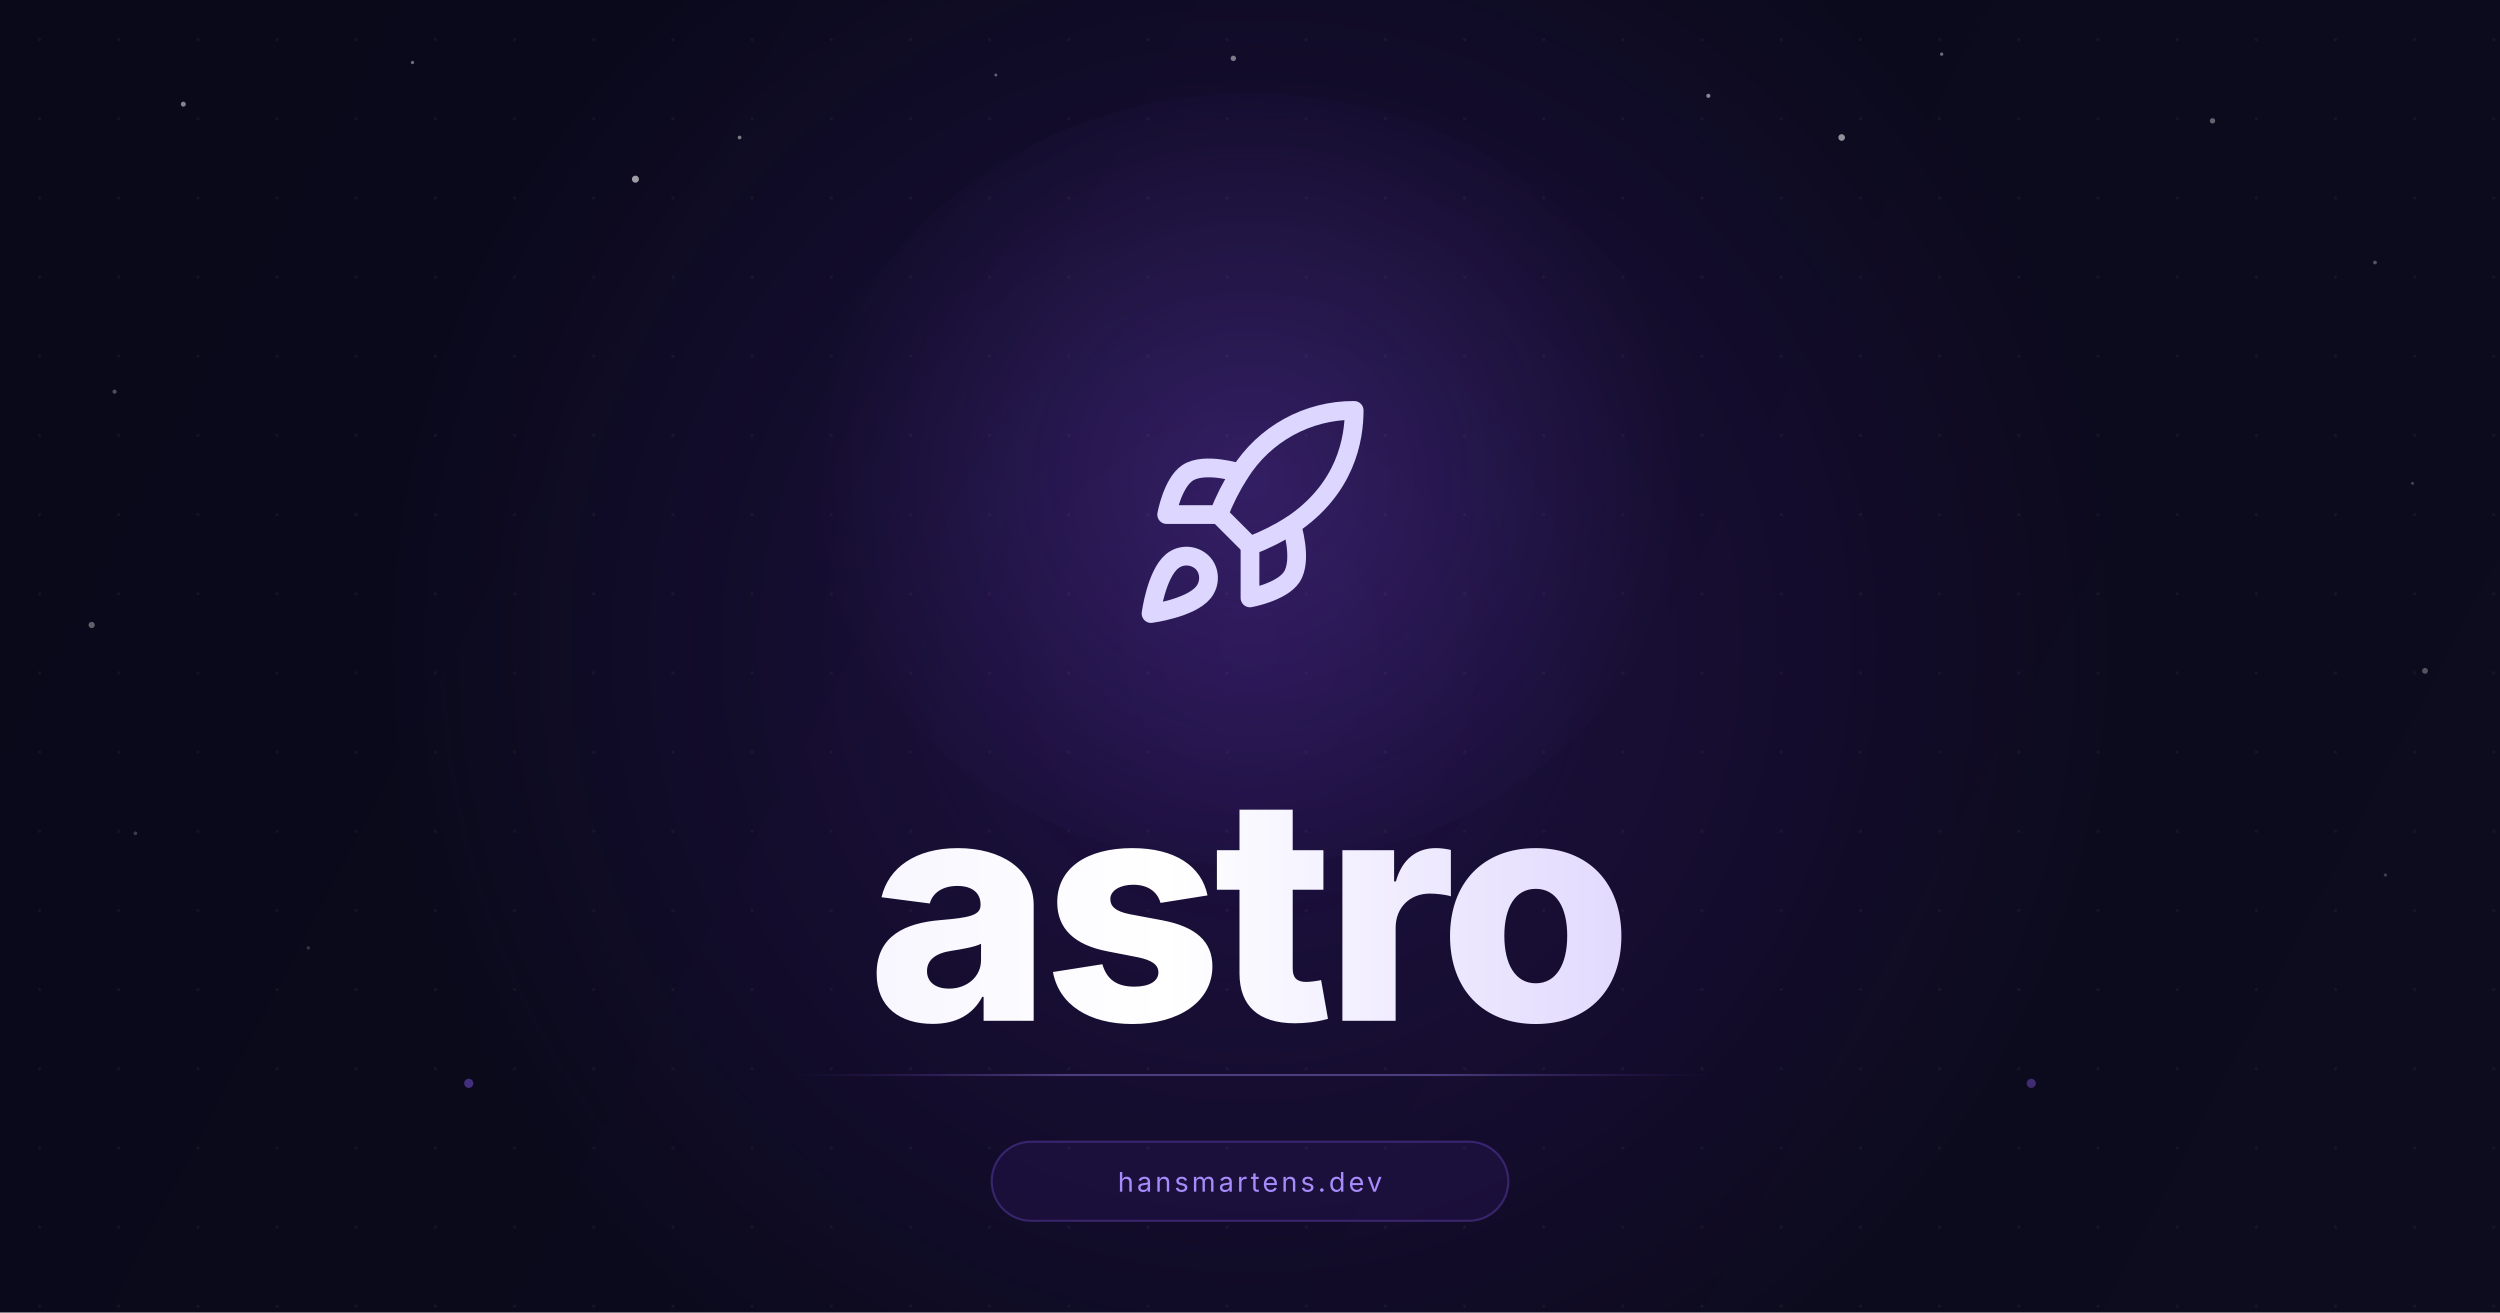
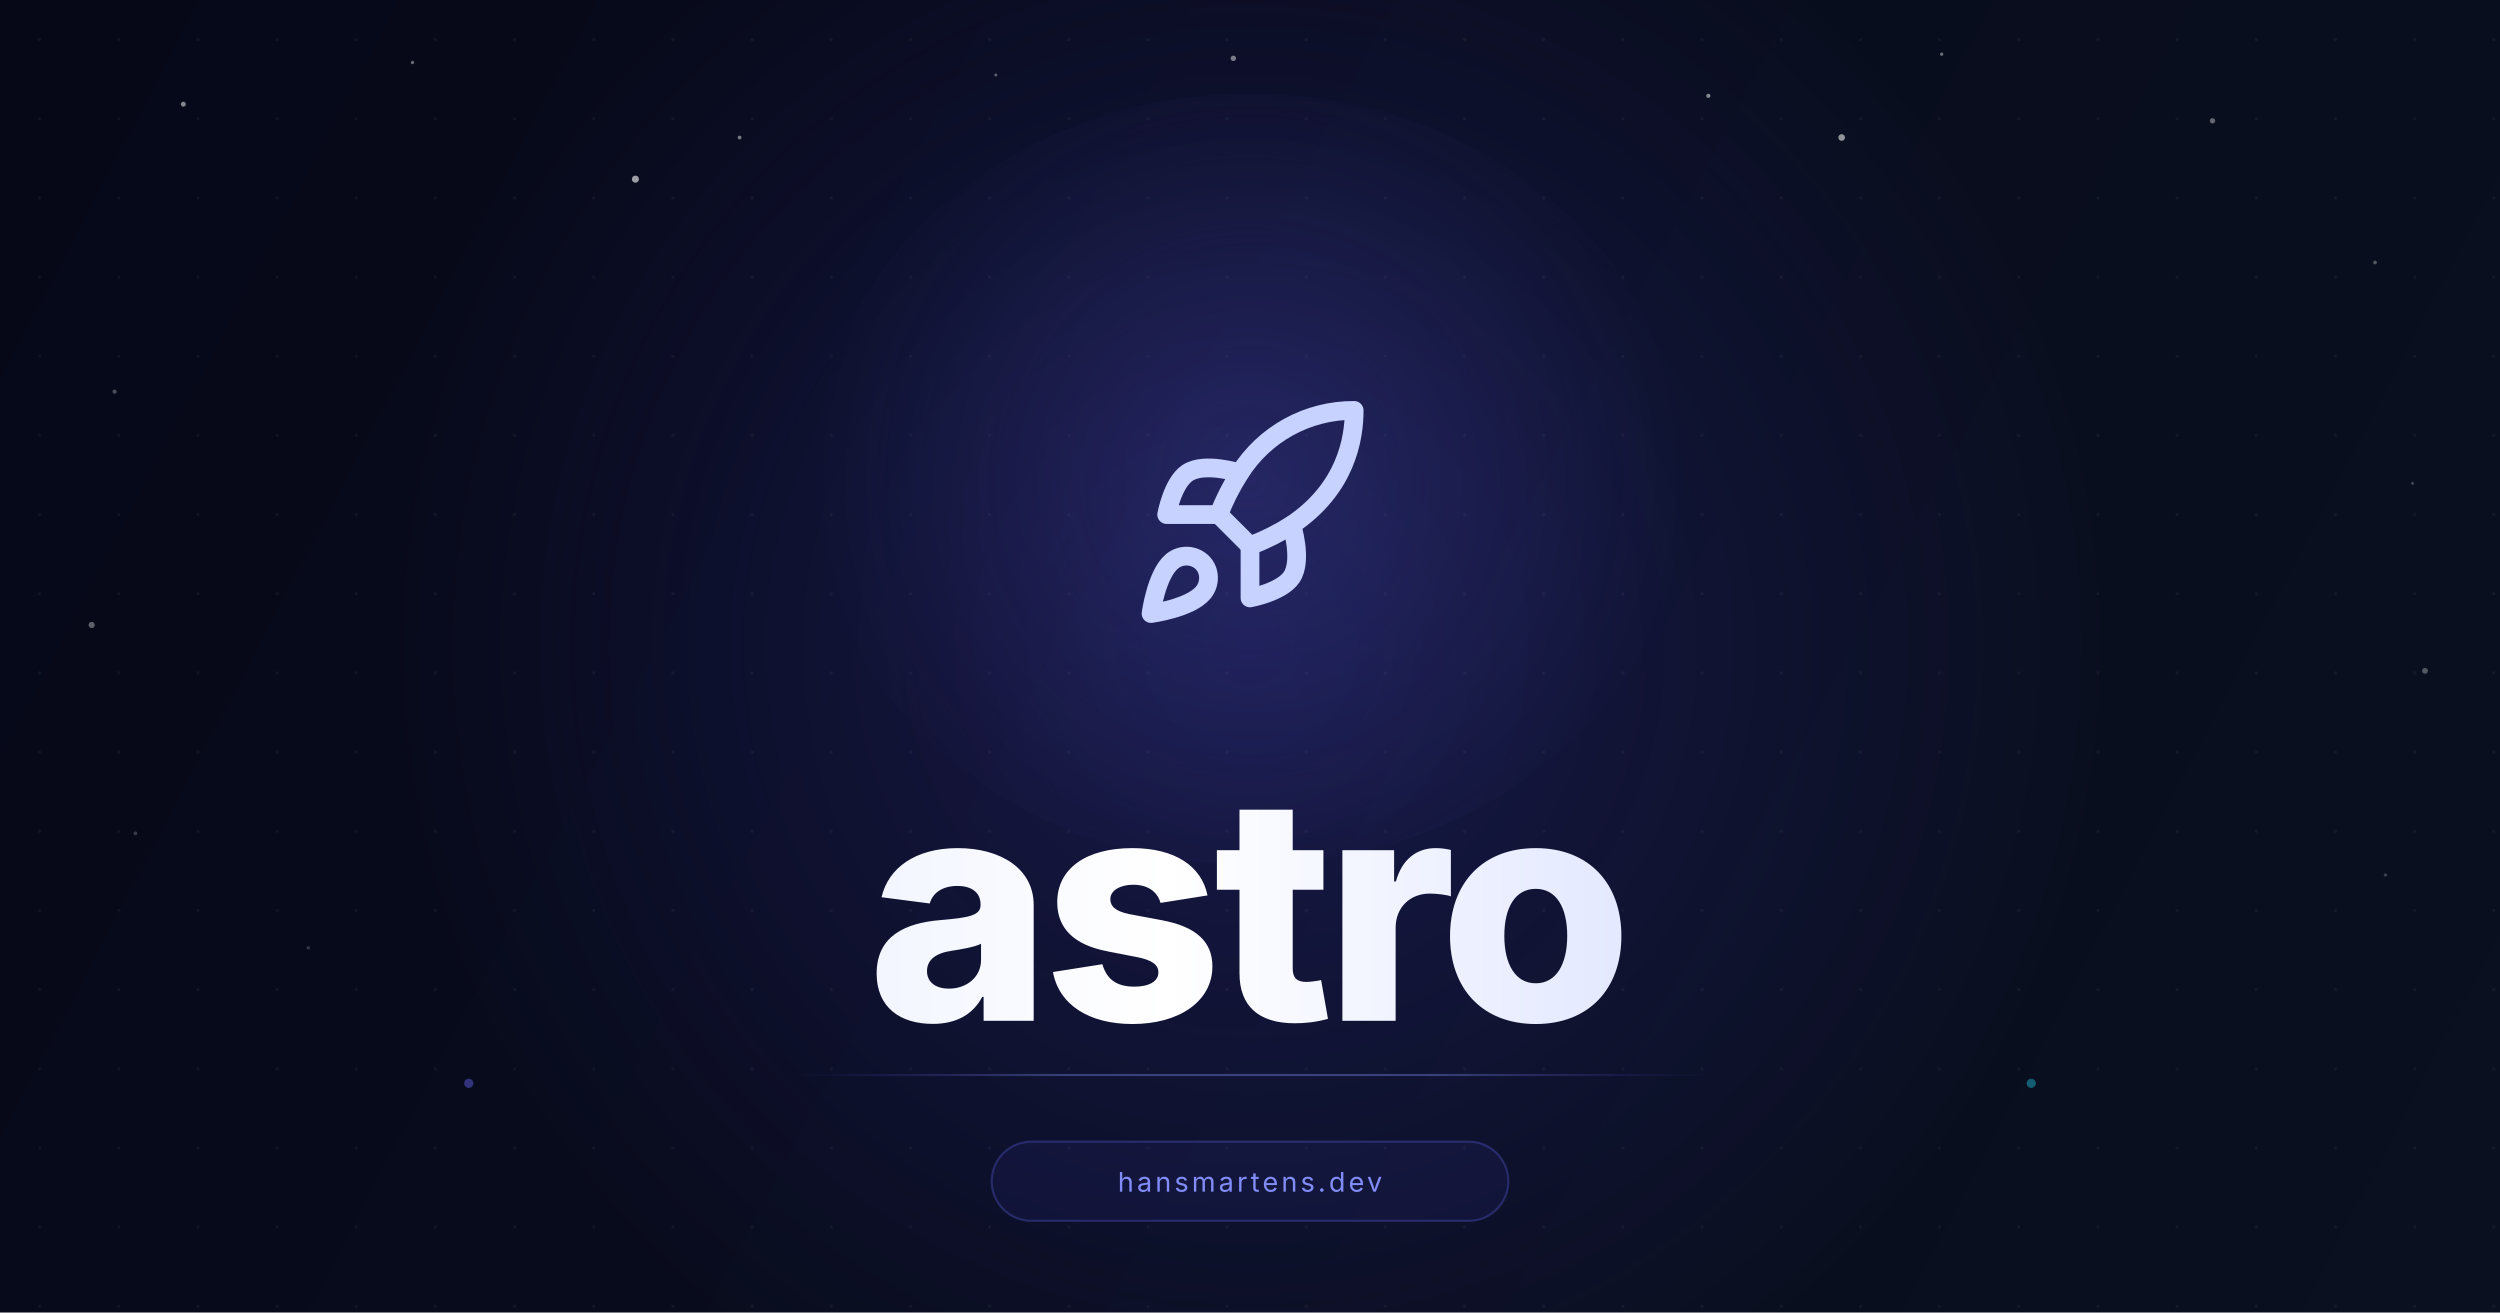
<svg xmlns="http://www.w3.org/2000/svg" width="1200" height="630" viewBox="0 0 1200 630" fill="none">
  <defs>
    <linearGradient id="bg" x1="0" y1="0" x2="1200" y2="630" gradientUnits="userSpaceOnUse">
-       <stop offset="0%" stop-color="#09091a" />
-       <stop offset="100%" stop-color="#0d0b1e" />
+       <stop offset="0%" stop-color="#060818" />
+       <stop offset="100%" stop-color="#0a1020" />
    </linearGradient>
    <radialGradient id="glowMain" cx="600" cy="310" r="420" gradientUnits="userSpaceOnUse">
-       <stop offset="0%" stop-color="#6d28d9" stop-opacity="0.22" />
-       <stop offset="100%" stop-color="#6d28d9" stop-opacity="0" />
+       <stop offset="0%" stop-color="#4f46e5" stop-opacity="0.22" />
+       <stop offset="100%" stop-color="#4f46e5" stop-opacity="0" />
    </radialGradient>
    <radialGradient id="glowRocket" cx="600" cy="230" r="210" gradientUnits="userSpaceOnUse">
-       <stop offset="0%" stop-color="#8b5cf6" stop-opacity="0.20" />
-       <stop offset="100%" stop-color="#8b5cf6" stop-opacity="0" />
+       <stop offset="0%" stop-color="#6366f1" stop-opacity="0.20" />
+       <stop offset="100%" stop-color="#6366f1" stop-opacity="0" />
    </radialGradient>
    <linearGradient id="textGrad" x1="200" y1="0" x2="1000" y2="0" gradientUnits="userSpaceOnUse">
-       <stop offset="0%" stop-color="#ede9fe" />
+       <stop offset="0%" stop-color="#e0e7ff" />
      <stop offset="45%" stop-color="#ffffff" />
-       <stop offset="100%" stop-color="#c4b5fd" />
+       <stop offset="100%" stop-color="#c7d2fe" />
    </linearGradient>
    <linearGradient id="lineGrad" x1="380" y1="0" x2="820" y2="0" gradientUnits="userSpaceOnUse">
-       <stop offset="0%" stop-color="#7c3aed" stop-opacity="0" />
-       <stop offset="30%" stop-color="#a78bfa" stop-opacity="0.38" />
-       <stop offset="70%" stop-color="#a78bfa" stop-opacity="0.38" />
-       <stop offset="100%" stop-color="#7c3aed" stop-opacity="0" />
+       <stop offset="0%" stop-color="#4f46e5" stop-opacity="0" />
+       <stop offset="30%" stop-color="#818cf8" stop-opacity="0.38" />
+       <stop offset="70%" stop-color="#818cf8" stop-opacity="0.38" />
+       <stop offset="100%" stop-color="#4f46e5" stop-opacity="0" />
    </linearGradient>
    <pattern id="dots" x="0" y="0" width="38" height="38" patternUnits="userSpaceOnUse">
      <circle cx="19" cy="19" r="0.78" fill="#ffffff" fill-opacity="0.042" />
    </pattern>
  </defs>
  <rect width="1200" height="630" fill="url(#bg)" />
  <rect width="1200" height="630" fill="url(#dots)" />
  <rect width="1200" height="630" fill="url(#glowMain)" />
  <ellipse cx="600" cy="230" rx="210" ry="185" fill="url(#glowRocket)" />
  <circle cx="88" cy="50" r="1.2" fill="#ffffff" opacity="0.50" />
  <circle cx="198" cy="30" r="0.8" fill="#ffffff" opacity="0.40" />
  <circle cx="355" cy="66" r="0.9" fill="#ffffff" opacity="0.45" />
  <circle cx="478" cy="36" r="0.7" fill="#ffffff" opacity="0.35" />
  <circle cx="55" cy="188" r="1.0" fill="#ffffff" opacity="0.28" />
  <circle cx="65" cy="400" r="0.9" fill="#ffffff" opacity="0.20" />
  <circle cx="148" cy="455" r="0.8" fill="#ffffff" opacity="0.18" />
  <circle cx="820" cy="46" r="1.0" fill="#ffffff" opacity="0.50" />
  <circle cx="932" cy="26" r="0.8" fill="#ffffff" opacity="0.40" />
  <circle cx="1062" cy="58" r="1.3" fill="#ffffff" opacity="0.36" />
  <circle cx="1140" cy="126" r="0.9" fill="#ffffff" opacity="0.30" />
  <circle cx="1158" cy="232" r="0.7" fill="#ffffff" opacity="0.24" />
  <circle cx="1145" cy="420" r="0.8" fill="#ffffff" opacity="0.20" />
  <circle cx="305" cy="86" r="1.7" fill="#ffffff" opacity="0.60" />
  <circle cx="884" cy="66" r="1.6" fill="#ffffff" opacity="0.55" />
  <circle cx="592" cy="28" r="1.3" fill="#ffffff" opacity="0.45" />
  <circle cx="44" cy="300" r="1.5" fill="#ffffff" opacity="0.35" />
  <circle cx="1164" cy="322" r="1.4" fill="#ffffff" opacity="0.30" />
-   <circle cx="225" cy="520" r="2.2" fill="#8b5cf6" opacity="0.45" />
-   <circle cx="975" cy="520" r="2.2" fill="#8b5cf6" opacity="0.40" />
-   <g transform="translate(540, 187) scale(5)" stroke="#ddd6fe" stroke-width="1.80" stroke-linecap="round" stroke-linejoin="round" fill="none">
+   <circle cx="225" cy="520" r="2.2" fill="#6366f1" opacity="0.45" />
+   <circle cx="975" cy="520" r="2.2" fill="#22d3ee" opacity="0.40" />
+   <g transform="translate(540, 187) scale(5)" stroke="#c7d2fe" stroke-width="1.80" stroke-linecap="round" stroke-linejoin="round" fill="none">
    <path d="M4.5 16.5c-1.5 1.26-2 5-2 5s3.74-.5 5-2c.71-.84.7-2.13-.09-2.91a2.18 2.18 0 0 0-2.91-.09z" />
    <path d="m12 15-3-3a22 22 0 0 1 2-3.95A12.88 12.88 0 0 1 22 2c0 2.72-.78 7.5-6 11a22.35 22.35 0 0 1-4 2z" />
    <path d="M9 12H4s.55-3.03 2-4c1.62-1.08 5 0 5 0" />
    <path d="M12 15v5s3.03-.55 4-2c1.08-1.62 0-5 0-5" />
  </g>
  <text x="600" y="490" font-family="'Outfit Variable', 'Outfit', -apple-system, BlinkMacSystemFont, 'Segoe UI', sans-serif" font-size="150" font-weight="800" fill="url(#textGrad)" text-anchor="middle" letter-spacing="-4">astro</text>
  <line x1="380" y1="516" x2="820" y2="516" stroke="url(#lineGrad)" stroke-width="1" />
-   <rect x="476" y="548" width="248" height="38" rx="19" fill="#7c3aed" fill-opacity="0.08" stroke="#8b5cf6" stroke-opacity="0.30" stroke-width="1" />
-   <text x="600" y="572" font-family="'Outfit Variable', 'Outfit', -apple-system, BlinkMacSystemFont, 'Segoe UI', sans-serif" font-size="13" fill="#a78bfa" text-anchor="middle" letter-spacing="1.5">hansmartens.dev</text>
+   <rect x="476" y="548" width="248" height="38" rx="19" fill="#4f46e5" fill-opacity="0.08" stroke="#6366f1" stroke-opacity="0.30" stroke-width="1" />
+   <text x="600" y="572" font-family="'Outfit Variable', 'Outfit', -apple-system, BlinkMacSystemFont, 'Segoe UI', sans-serif" font-size="13" fill="#818cf8" text-anchor="middle" letter-spacing="1.5">hansmartens.dev</text>
</svg>
